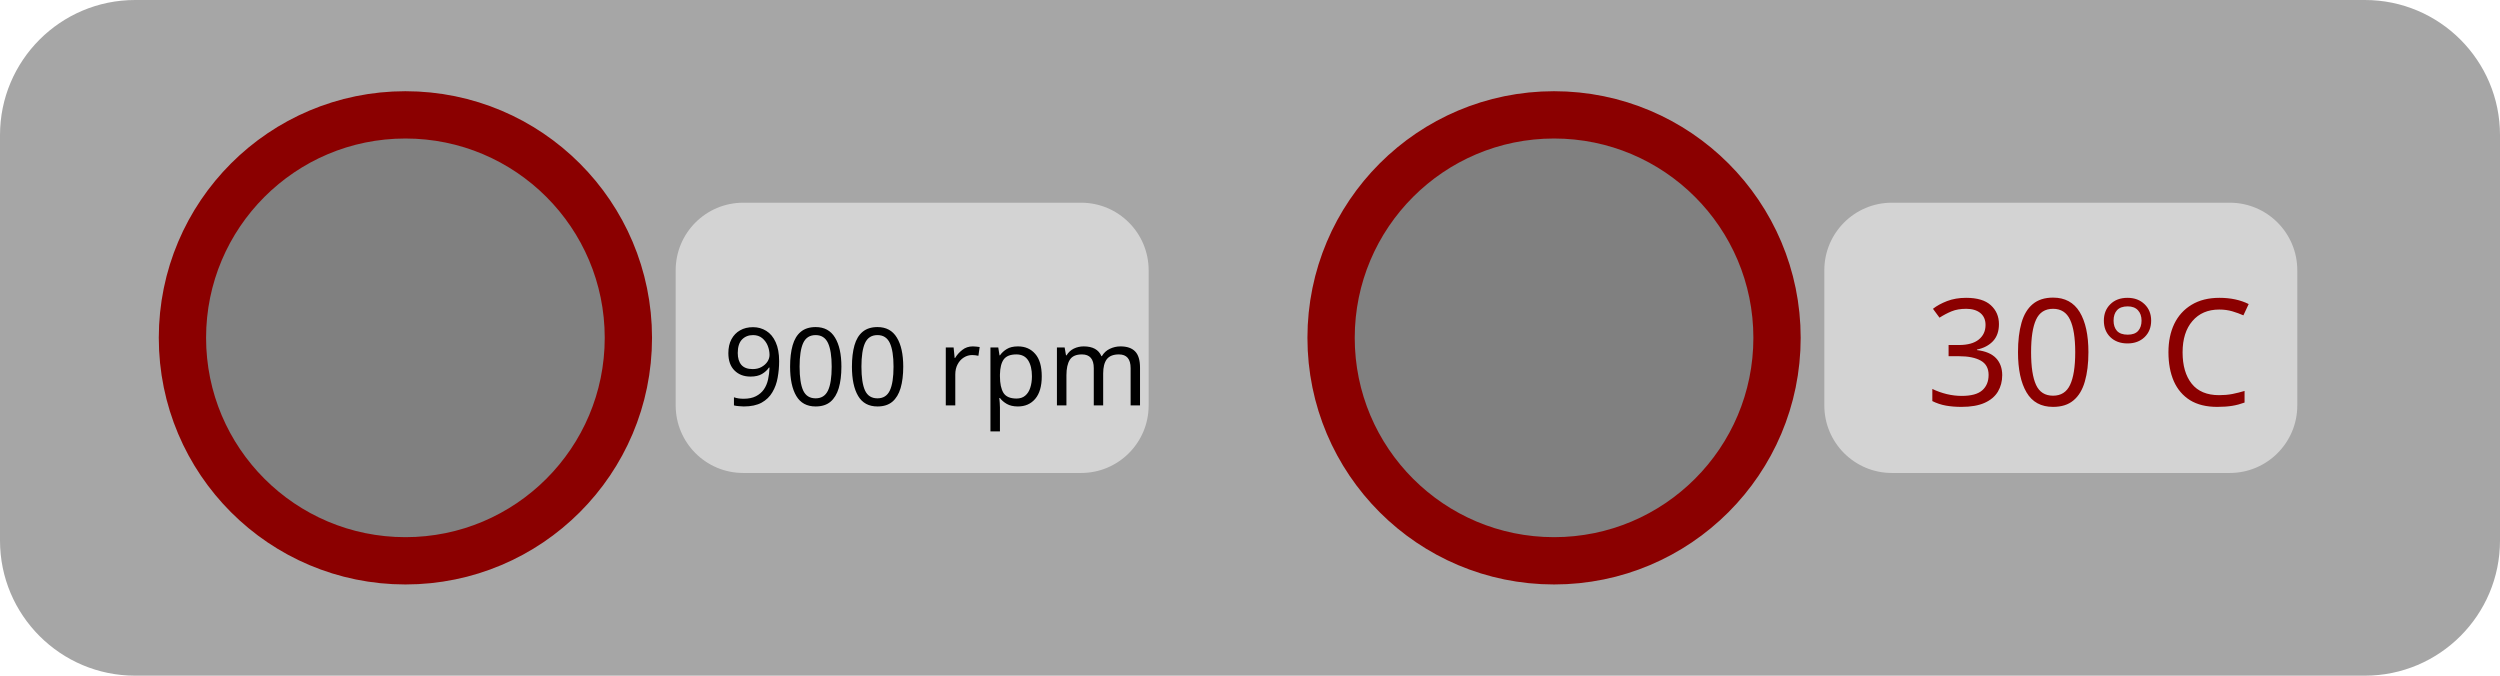
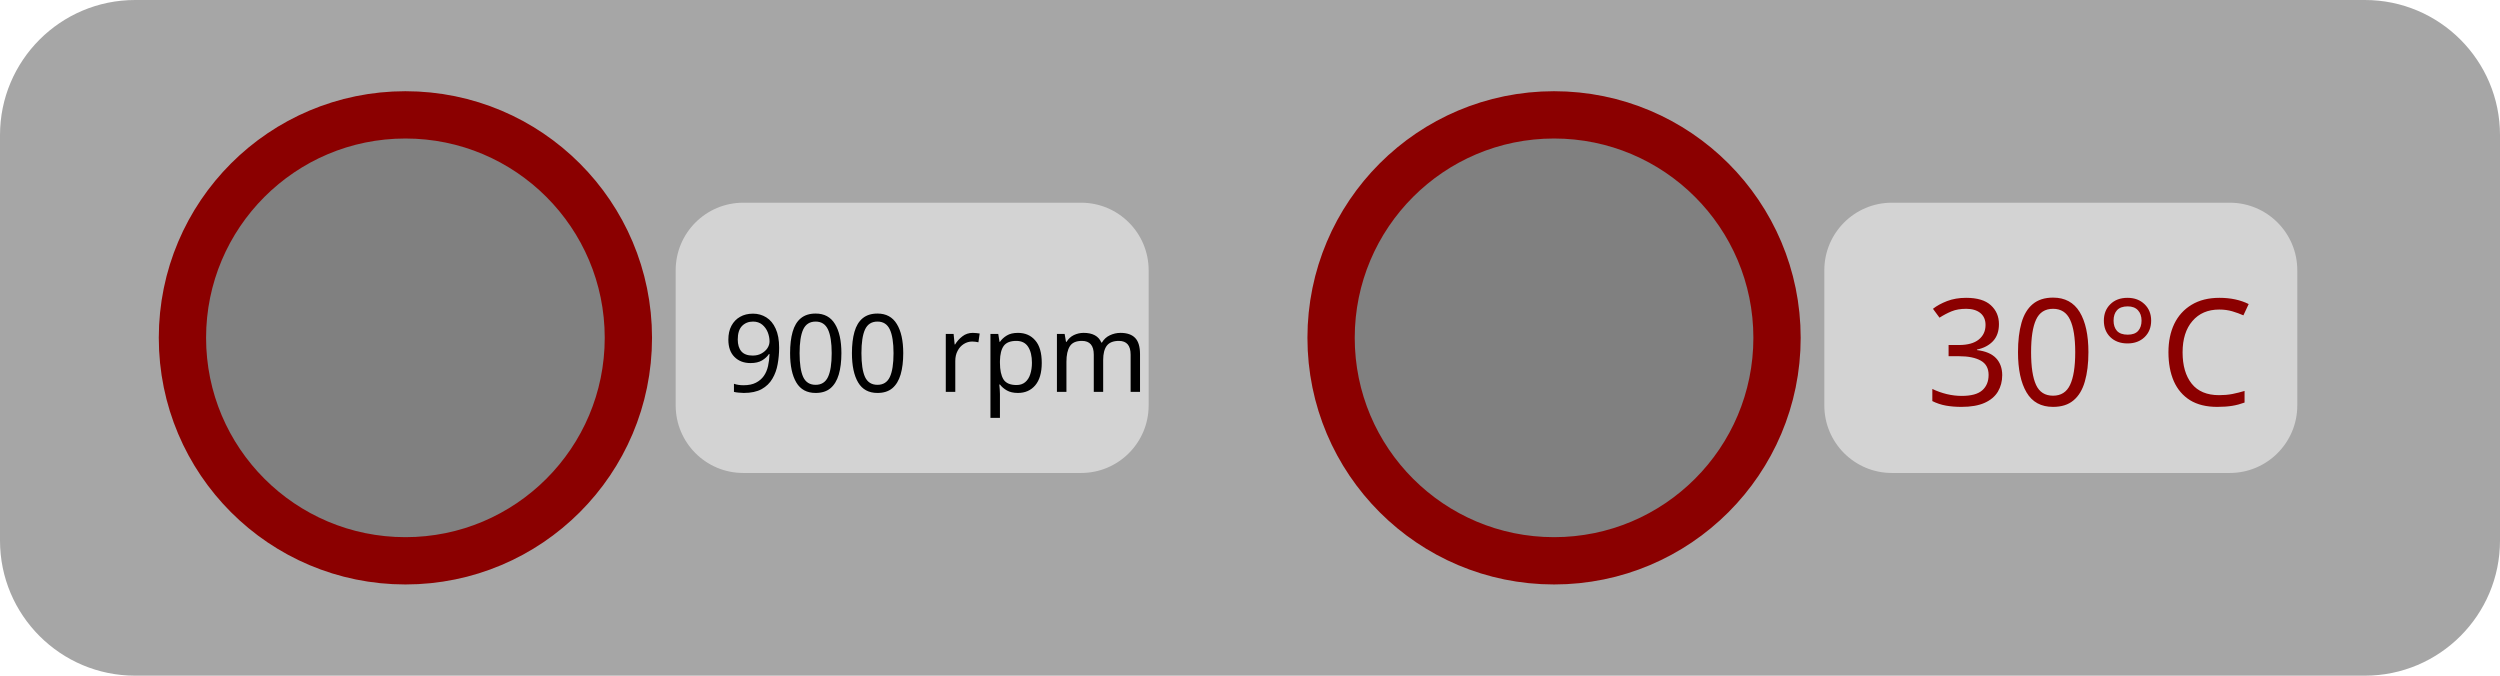
<svg xmlns="http://www.w3.org/2000/svg" text-rendering="geometricPrecision" viewBox="0 0 370 100" shape-rendering="geometricPrecision" style="white-space: pre;">
  <rect rx="20" ry="20" width="370" height="100" stroke="none" fill="#a6a6a6" stroke-width="1px" transform="translate(0,-250) translate(0,250)" />
  <ellipse stroke="#8b0000" stroke-width="7px" fill="#808080" rx="33" ry="33" transform="translate(0,-250) translate(60,300)" />
  <ellipse stroke="#8b0000" stroke-width="7px" fill="#808080" rx="33" ry="33" transform="translate(0,-250) translate(230,300)" />
  <rect rx="10" ry="10" width="70" height="40" stroke="none" fill="#d3d3d3" stroke-width="1px" transform="translate(0,-250) translate(100,280)" />
  <rect rx="10" ry="10" width="70" height="40" stroke="none" fill="#d3d3d3" stroke-width="1px" transform="translate(0,-250) translate(270,280)" />
-   <text font-size="16" font-family="impact" stroke="none" fill="#000000" stroke-width="1px" transform="translate(0,-250) translate(107,310)">900 rpm</text>
+   <text font-size="16" font-family="impact" stroke="none" fill="#000000" stroke-width="1px" transform="translate(0,-250) translate(107,308)">900 rpm</text>
  <text font-size="22" font-family="impact" fill="#8b0000" stroke="none" stroke-width="1px" transform="translate(0,-250) translate(285,310)">30°C</text>
</svg>
